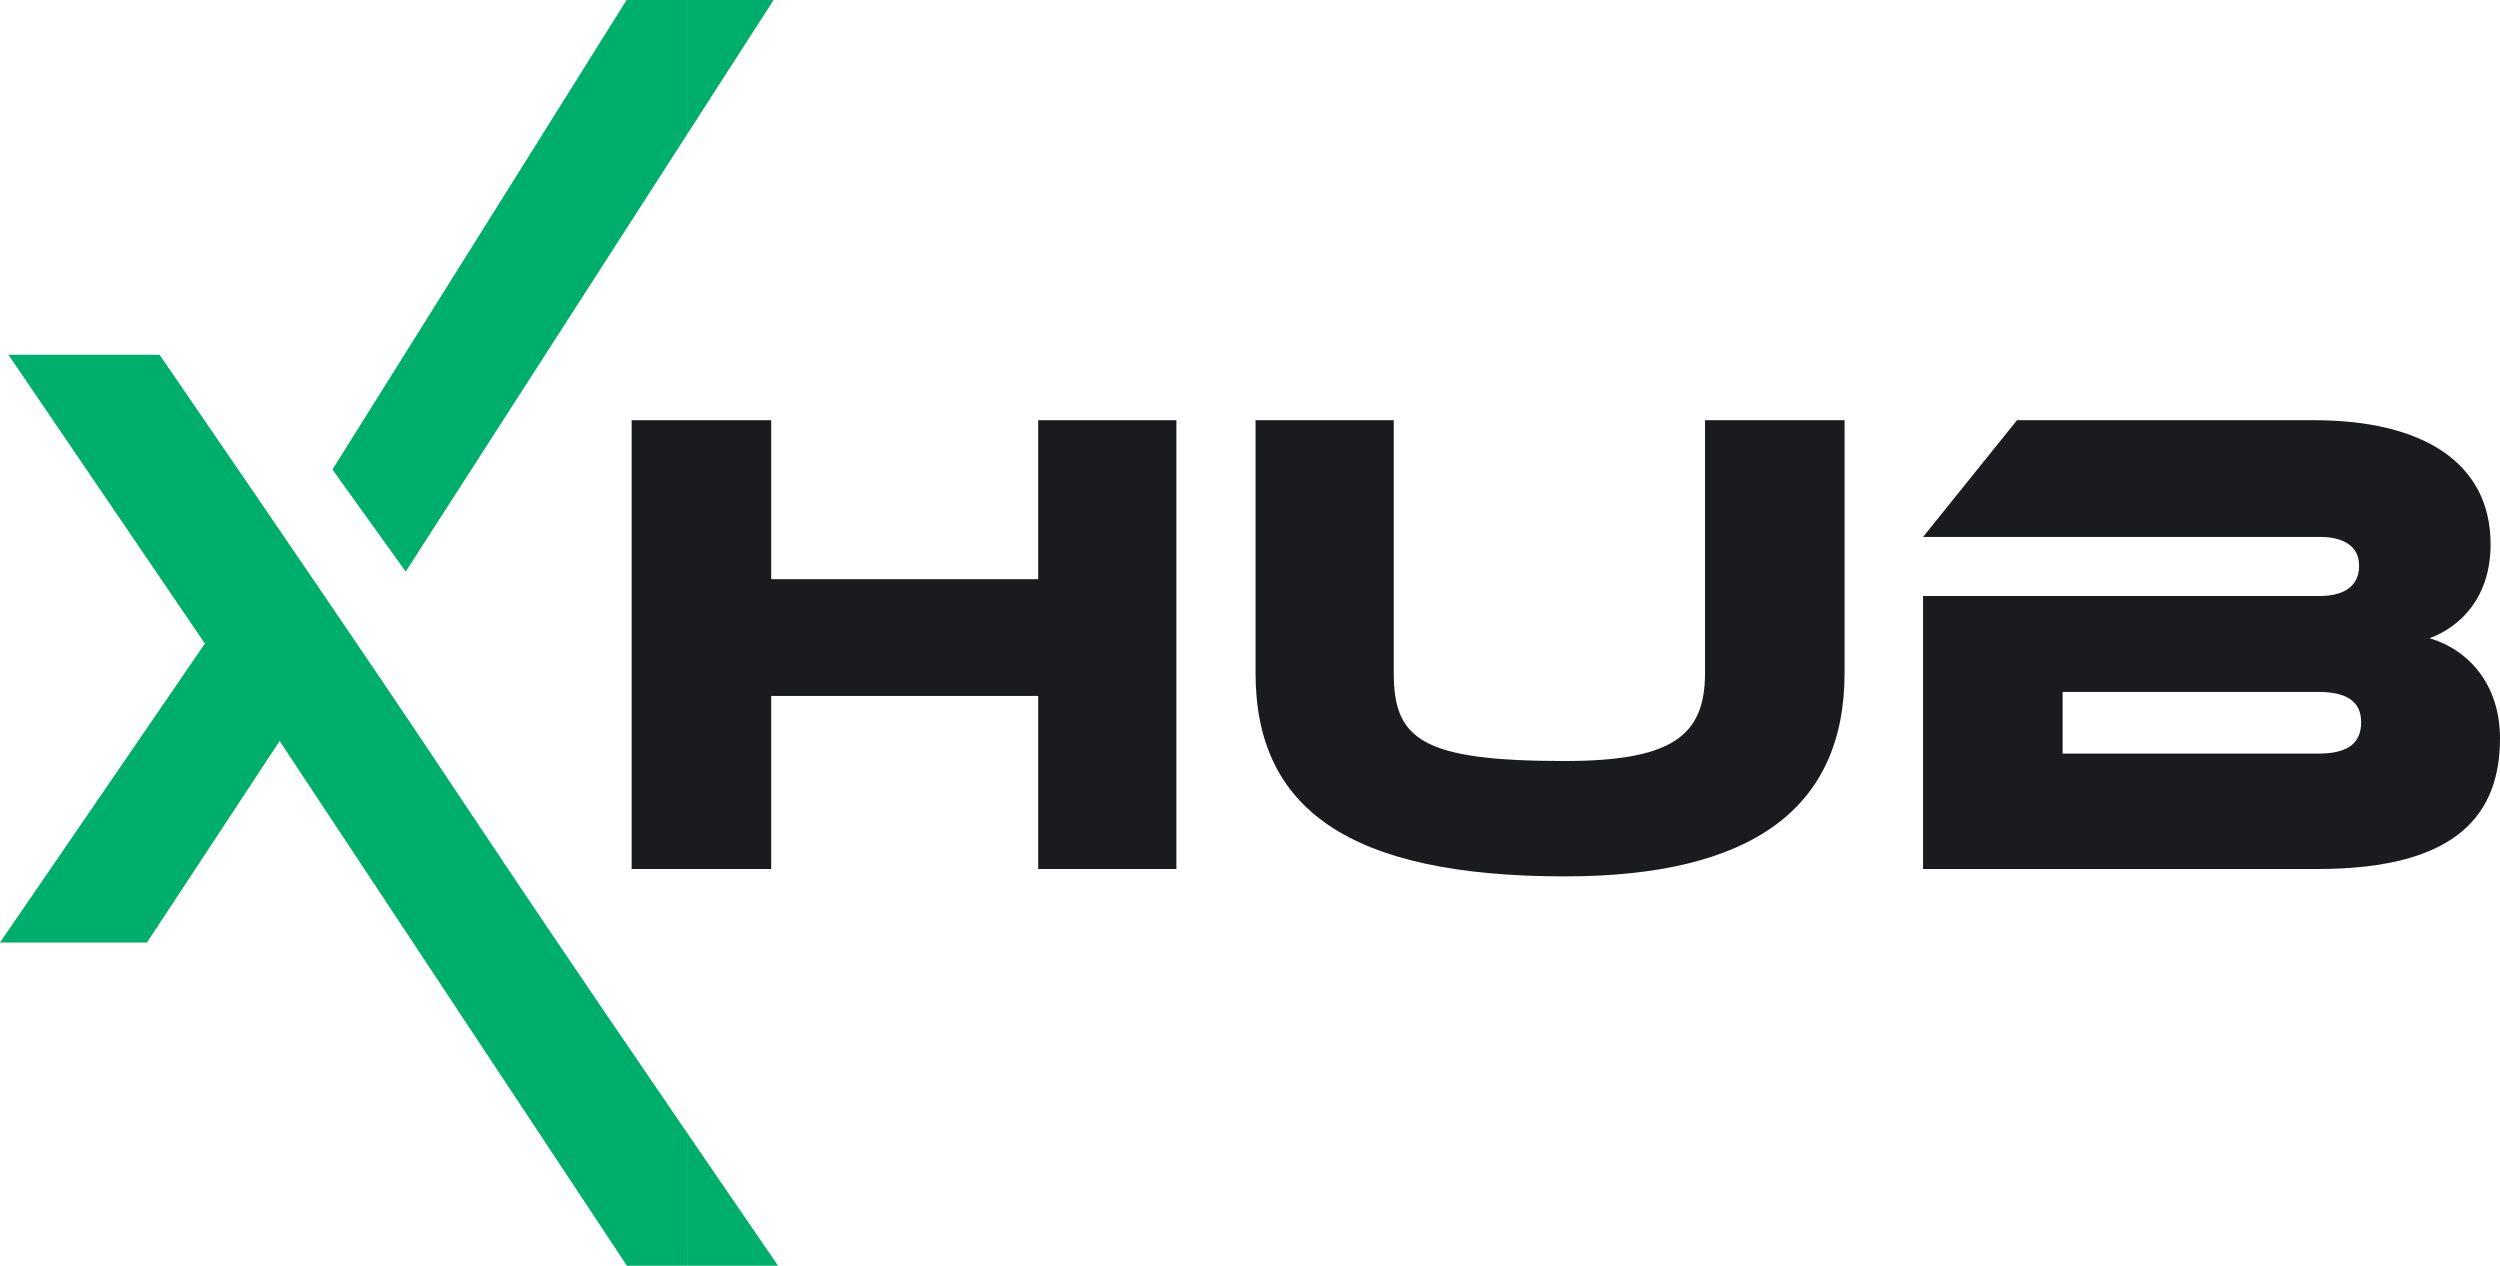
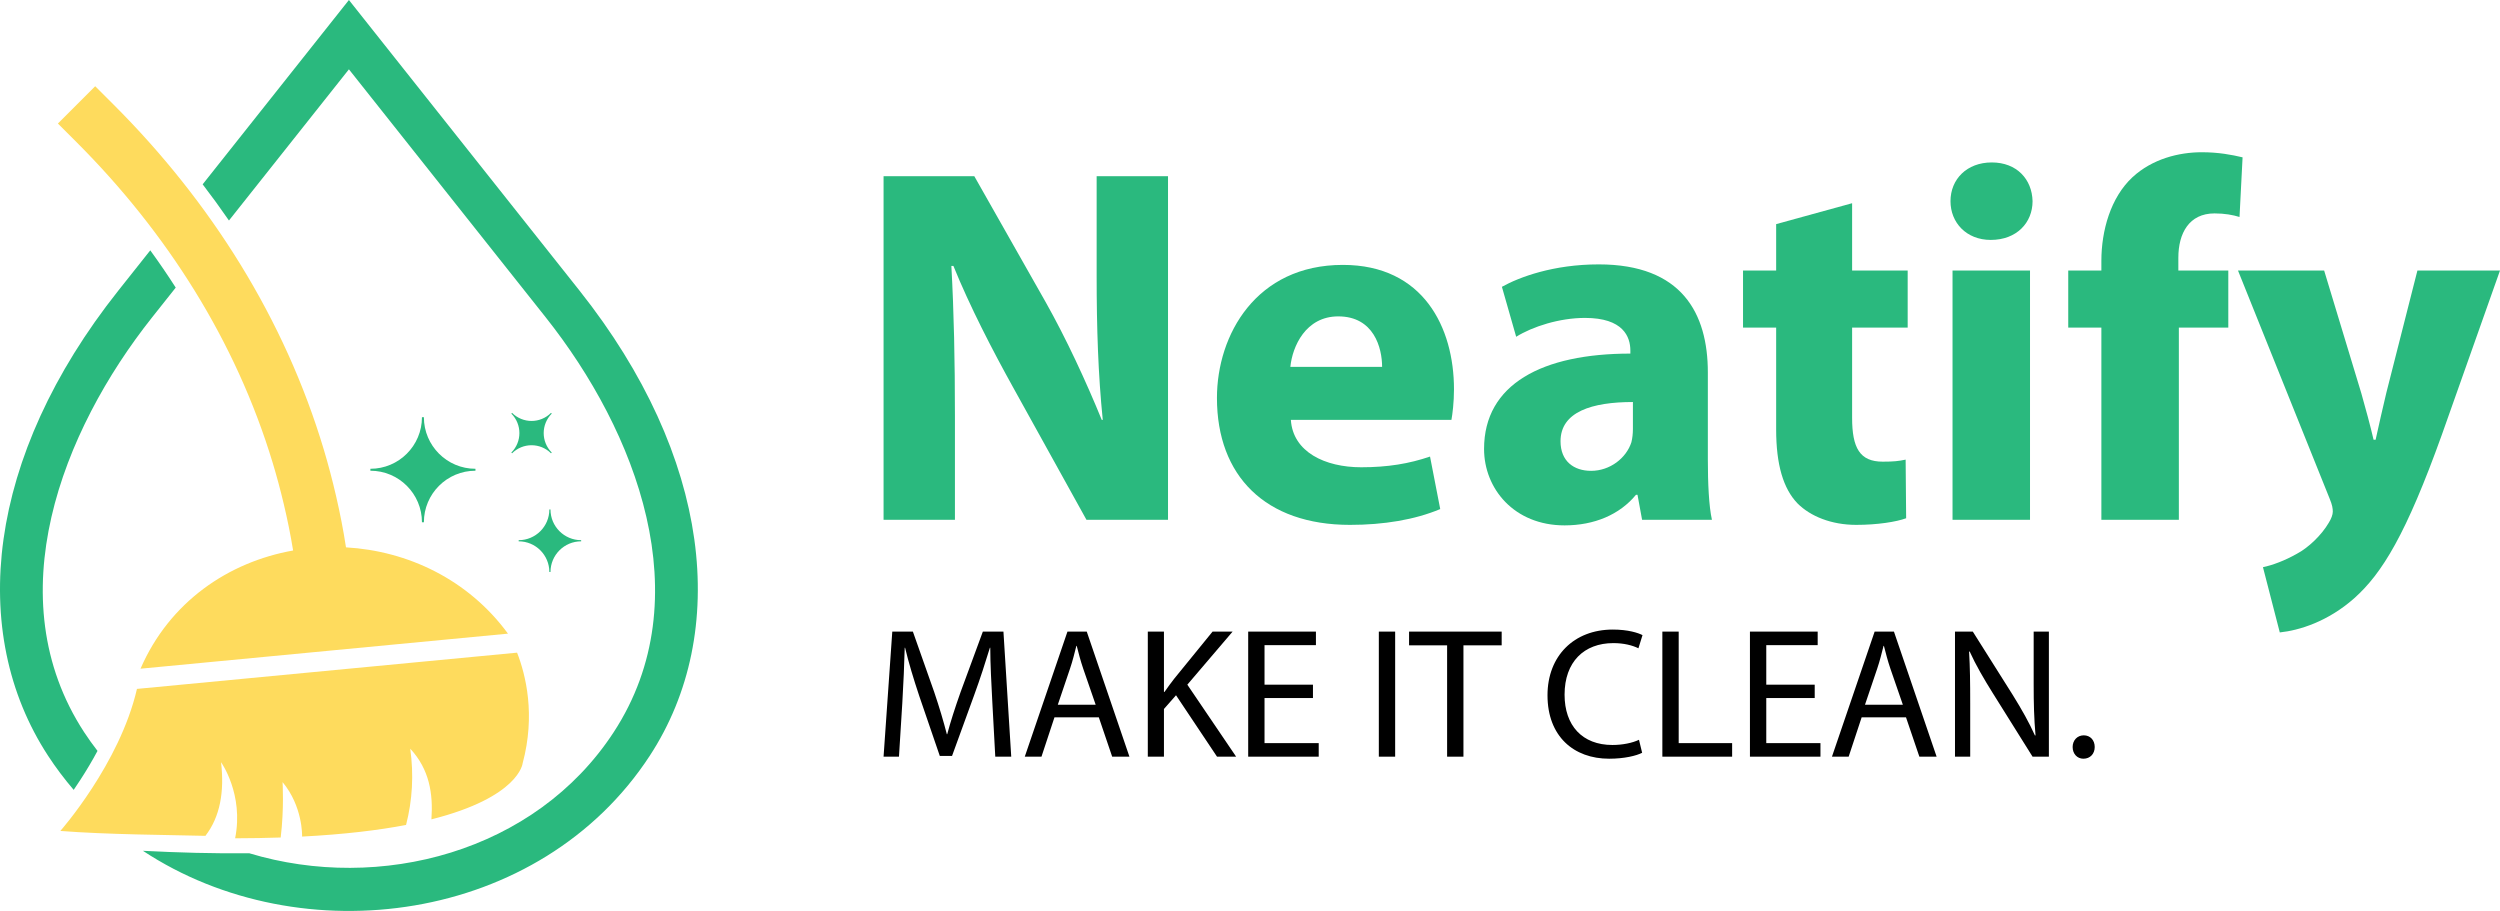
- <svg xmlns="http://www.w3.org/2000/svg" version="1.1" id="Layer_1" x="0px" y="0px" width="1080.742px" height="547.165px" viewBox="0 0 1080.742 547.165" enable-background="new 0 0 1080.742 547.165" xml:space="preserve">
+ <svg xmlns="http://www.w3.org/2000/svg" version="1.1" id="Layer_1" x="0px" y="0px" width="2165.936px" height="789.231px" viewBox="0 0 2165.936 789.231" enable-background="new 0 0 2165.936 789.231" xml:space="preserve">
  <g>
-     <path fill-rule="evenodd" clip-rule="evenodd" fill="#00AE6C" d="M297.389,547.165v-56.892   c11.382,16.646,24.242,35.427,38.957,56.892H297.389L297.389,547.165z" />
-     <polygon fill-rule="evenodd" clip-rule="evenodd" fill="#00AE6C" points="297.389,57.524 297.389,0 334.415,0  " />
-     <polygon fill-rule="evenodd" clip-rule="evenodd" fill="#00AE6C" points="297.389,0 297.389,57.524 239.062,148.151    239.062,50.791 270.892,0 297.389,0  " />
-     <path fill-rule="evenodd" clip-rule="evenodd" fill="#00AE6C" d="M297.389,490.273v56.892h-26.387l-31.941-48.262v-94.353   C252.973,425.144,271.182,451.94,297.389,490.273z" />
-     <polygon fill-rule="evenodd" clip-rule="evenodd" fill="#00AE6C" points="239.062,50.791 239.062,148.151 175.385,247.085    143.708,202.976 239.062,50.791  " />
-     <path fill-rule="evenodd" clip-rule="evenodd" fill="#00AE6C" d="M239.062,404.551c-51.568-76.341-44.451-67.983-170.087-251.204   H3.632l84.945,124.859L0,407.456h63.523l57.362-87.124l118.176,178.571V404.551L239.062,404.551z" />
-   </g>
-   <g>
-     <path fill="#1A1B1E" d="M508.548,375.672h-59.742V300.85H333.383v74.822h-60.322V181.656h60.322v68.731h115.423v-68.731h59.742   V375.672z" />
-     <path fill="#1A1B1E" d="M797.4,290.989c0,58.582-40.312,87.873-120.934,87.873c-93.383,0-133.694-29.291-133.694-87.873V181.656   h59.742v109.333c0,28.711,12.18,37.991,73.952,37.991c46.111,0,60.612-10.73,60.612-37.991V181.656H797.4V290.989z" />
-     <path fill="#1A1B1E" d="M1080.742,319.12c0,32.191-17.691,56.552-78.883,56.552H831.334V257.639h171.685   c8.701,0,16.82-3.19,16.82-13.051c0-9.57-8.41-12.471-16.82-12.471H831.334l40.601-50.461h128.474   c46.401,0,76.272,17.98,76.272,53.651c0,22.911-13.05,35.671-26.391,40.602C1067.111,280.839,1080.742,295.92,1080.742,319.12z    M891.656,299.109v26.681h110.494c13.05,0,18.561-4.64,18.561-13.63c0-8.41-5.511-13.051-18.561-13.051H891.656z" />
+     <g>
+       <path fill-rule="evenodd" clip-rule="evenodd" fill="#2AB97E" d="M302.292,0l199.814,251.819    C616.273,395.703,632.745,547.76,563,654.689c-94.935,145.521-301.917,172.992-439.174,82.426    c30.19,1.549,61.182,2.455,92.104,2.117c112.944,34.164,247.854-0.799,315.8-104.939c75.815-116.234,19.292-260.756-58.872-359.27    L302.292,60.056l-103.93,130.985c-7.322-10.631-14.922-21.091-22.782-31.347L302.292,0L302.292,0z M63.845,684.322    c-7.946-9.273-15.402-19.135-22.254-29.633c-69.754-106.93-53.281-258.987,60.884-402.871l27.719-34.926    c7.669,10.544,15.02,21.311,22.053,32.278l-20.521,25.852C53.551,373.537-2.964,518.059,72.862,634.293    c3.676,5.629,7.571,11.037,11.621,16.27c-4.627,8.648-9.64,17.029-14.824,25.016C67.8,678.453,65.857,681.381,63.845,684.322    L63.845,684.322z" />
+       <path fill-rule="evenodd" clip-rule="evenodd" fill="#FEDB5D" d="M440.088,548.973l-318.35,30.363    c25.197-58.035,76.305-92.451,132.205-102.408c-4.321-26.836-11.093-54.148-17.635-75.787    c-31.963-105.787-92.057-200.026-169.99-277.96l-16.163-16.154l32.317-32.319l16.164,16.155    c83.773,83.783,148.072,185.307,182.045,299.125c7.253,24.303,14.566,54.553,19.078,84.227    C353.102,477.273,405.653,501.963,440.088,548.973L440.088,548.973z M447.987,565.443c7.504,19.242,16.125,53.859,4.801,95.896    c0,0-2.801,29.285-79.011,48.529c1.55-22.244-1.723-43.326-18.356-61.223c3.127,22.459,1.923,44.48-3.619,66.07    c-23.907,4.58-53.504,8.17-90.074,10.074c0.028-0.836,0.625-26.104-16.924-47.191c0,0,1.443,23.051-1.625,47.99    c-12.402,0.424-25.555,0.654-39.477,0.684c7.668-38.227-12.182-65.906-12.182-65.906c2.975,25.582-0.807,47.26-13.555,63.789    c-32.849-0.828-84.966-1.068-125.684-4.244c0,0,51.416-58.148,66.377-123.064L447.987,565.443L447.987,565.443z" />
+       <path fill-rule="evenodd" clip-rule="evenodd" fill="#2AB97E" d="M320.889,407.818c24.668,0,44.681,20.012,44.681,44.68h1.675    c0-24.668,20.012-44.68,44.682-44.68v-1.676c-24.67,0-44.682-20.012-44.682-44.68h-1.675c0,24.668-20.013,44.68-44.681,44.68    V407.818L320.889,407.818z" />
+       <path fill-rule="evenodd" clip-rule="evenodd" fill="#2AB97E" d="M449.353,468.988c14.673,0,26.583,11.912,26.583,26.586h0.992    c0-14.674,11.9-26.586,26.582-26.586v-0.99c-14.682,0-26.582-11.9-26.582-26.584h-0.992c0,14.684-11.91,26.584-26.583,26.584    V468.988L449.353,468.988z" />
+       <path fill-rule="evenodd" clip-rule="evenodd" fill="#2AB97E" d="M443.012,358.346c9.314,9.312,9.314,24.426,0,33.742l0.636,0.633    c9.313-9.313,24.428-9.313,33.741,0l0.635-0.633c-9.313-9.315-9.313-24.43,0-33.742l-0.635-0.637    c-9.313,9.323-24.428,9.323-33.741,0L443.012,358.346L443.012,358.346z" />
+     </g>
+     <g>
+       <g>
+         <path fill="#2AB97E" d="M765.499,450.32V152.656h78.612l61.83,109.085c17.665,31.356,34.889,68.454,48.58,102.019h0.883     c-3.975-39.306-5.3-79.495-5.3-124.542v-86.562h61.83V450.32h-70.662l-63.596-114.825     c-17.665-31.798-37.539-70.221-51.672-105.11h-1.767c2.208,39.748,3.092,81.703,3.092,130.283v89.652H765.499z" />
+         <path fill="#2AB97E" d="M1118.371,363.76c1.766,27.823,29.589,41.072,60.946,41.072c22.964,0,41.513-3.091,59.621-9.274     l8.833,45.489c-22.083,9.273-49.022,13.69-78.17,13.69c-73.313,0-115.268-42.397-115.268-109.968     c0-54.764,34.005-115.269,109.084-115.269c69.779,0,96.277,54.322,96.277,107.761c0,11.482-1.325,21.64-2.208,26.498H1118.371z      M1197.424,317.829c0-16.341-7.066-43.722-37.98-43.722c-28.265,0-39.748,26.057-41.514,43.722H1197.424z" />
+         <path fill="#2AB97E" d="M1479.634,398.208c0,20.314,0.884,40.188,3.534,52.112h-60.506l-3.975-21.64h-1.324     c-14.133,17.224-36.215,26.498-61.83,26.498c-43.722,0-69.779-31.798-69.779-66.246c0-56.088,50.347-82.586,126.75-82.586v-2.649     c0-11.925-6.183-28.266-39.306-28.266c-22.082,0-45.488,7.508-59.621,16.341l-12.366-43.28     c15.016-8.392,44.605-19.433,83.912-19.433c71.988,0,94.51,42.397,94.51,93.628V398.208z M1414.713,348.303     c-35.331,0-62.713,8.391-62.713,34.006c0,17.224,11.483,25.615,26.499,25.615c16.341,0,30.473-11.041,34.89-24.731     c0.883-3.533,1.324-7.508,1.324-11.483V348.303z" />
+         <path fill="#2AB97E" d="M1604.623,176.063v58.296h48.139v49.464h-48.139v78.17c0,26.057,6.624,37.98,26.498,37.98     c9.274,0,13.69-0.441,19.874-1.766l0.441,50.788c-8.392,3.091-24.731,5.741-43.28,5.741c-21.641,0-39.748-7.508-50.789-18.549     c-12.365-12.808-18.549-33.564-18.549-64.037v-88.328h-28.707v-49.464h28.707V194.17L1604.623,176.063z" />
+         <path fill="#2AB97E" d="M1760.96,174.297c0,18.549-13.69,33.564-36.214,33.564c-21.199,0-34.889-15.016-34.889-33.564     c0-18.99,14.132-33.564,35.771-33.564C1747.27,140.732,1760.52,155.307,1760.96,174.297z M1691.623,450.32V234.359h67.129V450.32     H1691.623z" />
+         <path fill="#2AB97E" d="M1820.577,450.32V283.823h-28.706v-49.464h28.706v-8.391c0-26.057,7.95-54.764,26.94-72.429     c17.224-15.899,40.188-21.641,60.063-21.641c14.574,0,26.057,2.208,35.331,4.416l-2.649,51.672     c-5.742-1.767-12.808-3.092-21.641-3.092c-22.082,0-31.355,17.225-31.355,38.423v11.041h43.28v49.464h-42.84V450.32H1820.577z" />
+         <path fill="#2AB97E" d="M2013.57,234.359l32.239,106.436c3.533,12.365,7.949,28.706,10.6,40.188h1.767     c2.649-11.924,6.183-27.823,9.273-40.631l26.941-105.993h71.545l-50.348,142.208c-30.914,86.119-51.671,120.125-75.961,141.766     c-22.966,20.315-47.697,27.823-64.479,29.59l-14.574-56.53c8.392-1.766,18.99-5.74,29.148-11.481     c10.158-5.3,21.64-16.341,27.823-26.94c2.208-3.533,3.533-7.066,3.533-9.717c0-2.649-0.442-5.74-2.65-11.04l-79.494-197.854     H2013.57z" />
+       </g>
+       <g>
+         <path d="M859.709,607.975c-0.804-15.112-1.769-33.439-1.769-46.784h-0.322c-3.858,12.54-8.199,26.206-13.665,41.157     l-19.131,52.572h-10.611l-17.685-51.607c-5.145-15.434-9.325-29.26-12.379-42.122h-0.321c-0.321,13.506-1.125,31.511-2.09,47.91     l-2.894,46.462h-13.344l7.556-108.358H790.9l18.488,52.41c4.501,13.345,8.038,25.241,10.932,36.495h0.322     c2.894-10.932,6.752-22.83,11.575-36.495l19.292-52.41h17.846l6.752,108.358h-13.826L859.709,607.975z" />
+         <path d="M913.563,621.479l-11.253,34.083h-14.47l36.977-108.358h16.72l36.977,108.358h-14.952l-11.575-34.083H913.563z      M949.254,610.547l-10.771-31.188c-2.412-7.074-4.02-13.505-5.627-19.775h-0.321c-1.607,6.271-3.216,13.023-5.466,19.614     l-10.611,31.35H949.254z" />
+         <path d="M994.429,547.204h13.987v52.251h0.482c2.894-4.18,5.788-8.04,8.521-11.576l33.119-40.675h17.362l-39.227,45.98     l42.282,62.378h-16.559l-35.53-53.215l-10.45,11.897v41.317h-13.987V547.204z" />
+         <path d="M1137.511,604.76h-41.96v39.066h46.945v11.736h-61.093V547.204h58.681v11.737h-44.533v34.243h41.96V604.76z" />
+         <path d="M1208.728,547.204v108.358h-14.148V547.204H1208.728z" />
+         <path d="M1253.742,559.101h-32.958v-11.896h80.225v11.896h-33.119v96.462h-14.147V559.101z" />
+         <path d="M1422.706,652.187c-4.984,2.572-15.434,5.145-28.617,5.145c-30.546,0-53.375-19.293-53.375-54.983     c0-34.082,22.99-56.912,56.591-56.912c13.344,0,22.025,2.895,25.723,4.823l-3.538,11.415c-5.145-2.573-12.701-4.502-21.704-4.502     c-25.4,0-42.282,16.238-42.282,44.694c0,26.687,15.272,43.567,41.479,43.567c8.682,0,17.362-1.768,22.989-4.501L1422.706,652.187     z" />
+         <path d="M1440.227,547.204h14.148v96.622h46.301v11.736h-60.45V547.204z" />
+         <path d="M1572.215,604.76h-41.961v39.066h46.944v11.736h-61.092V547.204h58.683v11.737h-44.535v34.243h41.961V604.76z" />
+         <path d="M1612.886,621.479l-11.253,34.083h-14.471l36.979-108.358h16.721l36.977,108.358h-14.953l-11.574-34.083H1612.886z      M1648.577,610.547l-10.771-31.188c-2.412-7.074-4.021-13.505-5.629-19.775h-0.321c-1.606,6.271-3.215,13.023-5.465,19.614     l-10.61,31.35H1648.577z" />
+         <path d="M1693.752,655.563V547.204h15.434l34.565,54.822c7.878,12.701,14.309,24.116,19.294,35.208l0.481-0.16     c-1.286-14.469-1.608-27.651-1.608-44.532v-45.338h13.183v108.358h-14.147l-34.404-54.982     c-7.555-12.059-14.79-24.438-20.096-36.174l-0.482,0.16c0.804,13.666,0.964,26.688,0.964,44.694v46.302H1693.752z" />
+         <path d="M1795.676,647.202c0-5.788,4.021-10.128,9.646-10.128c5.628,0,9.486,4.18,9.486,10.128     c0,5.788-3.858,10.129-9.808,10.129C1799.534,657.331,1795.676,652.99,1795.676,647.202z" />
+       </g>
+     </g>
  </g>
</svg>
